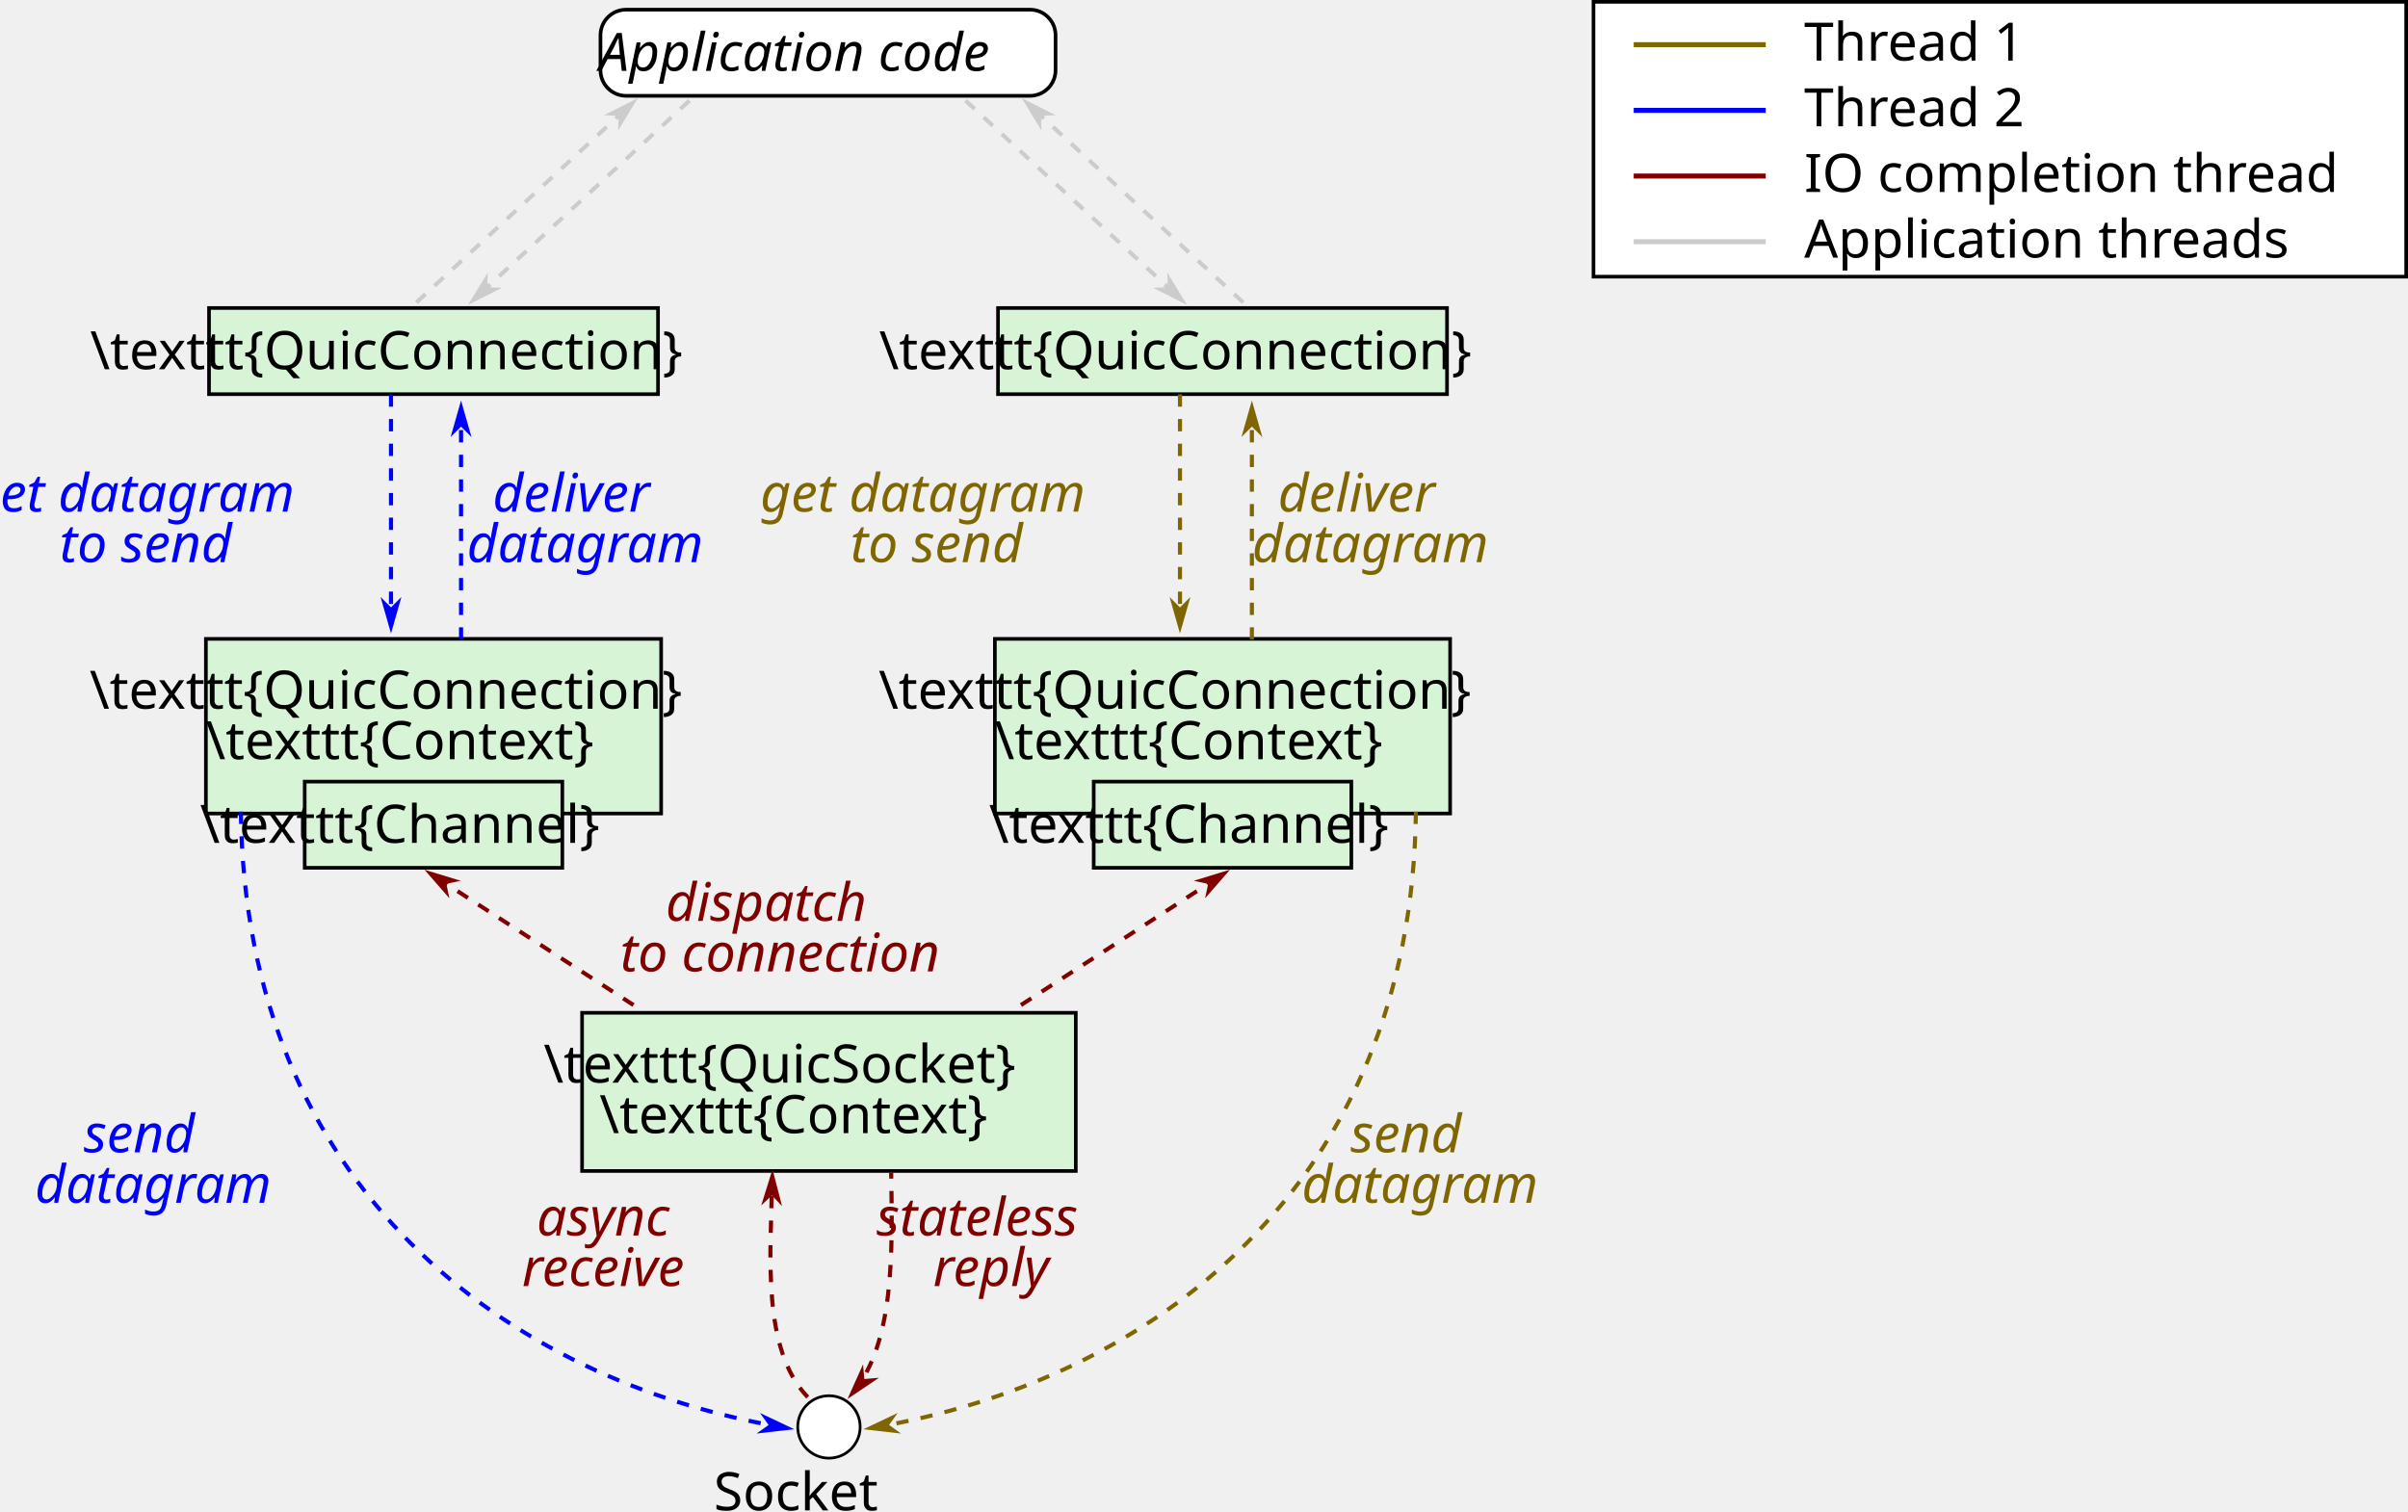
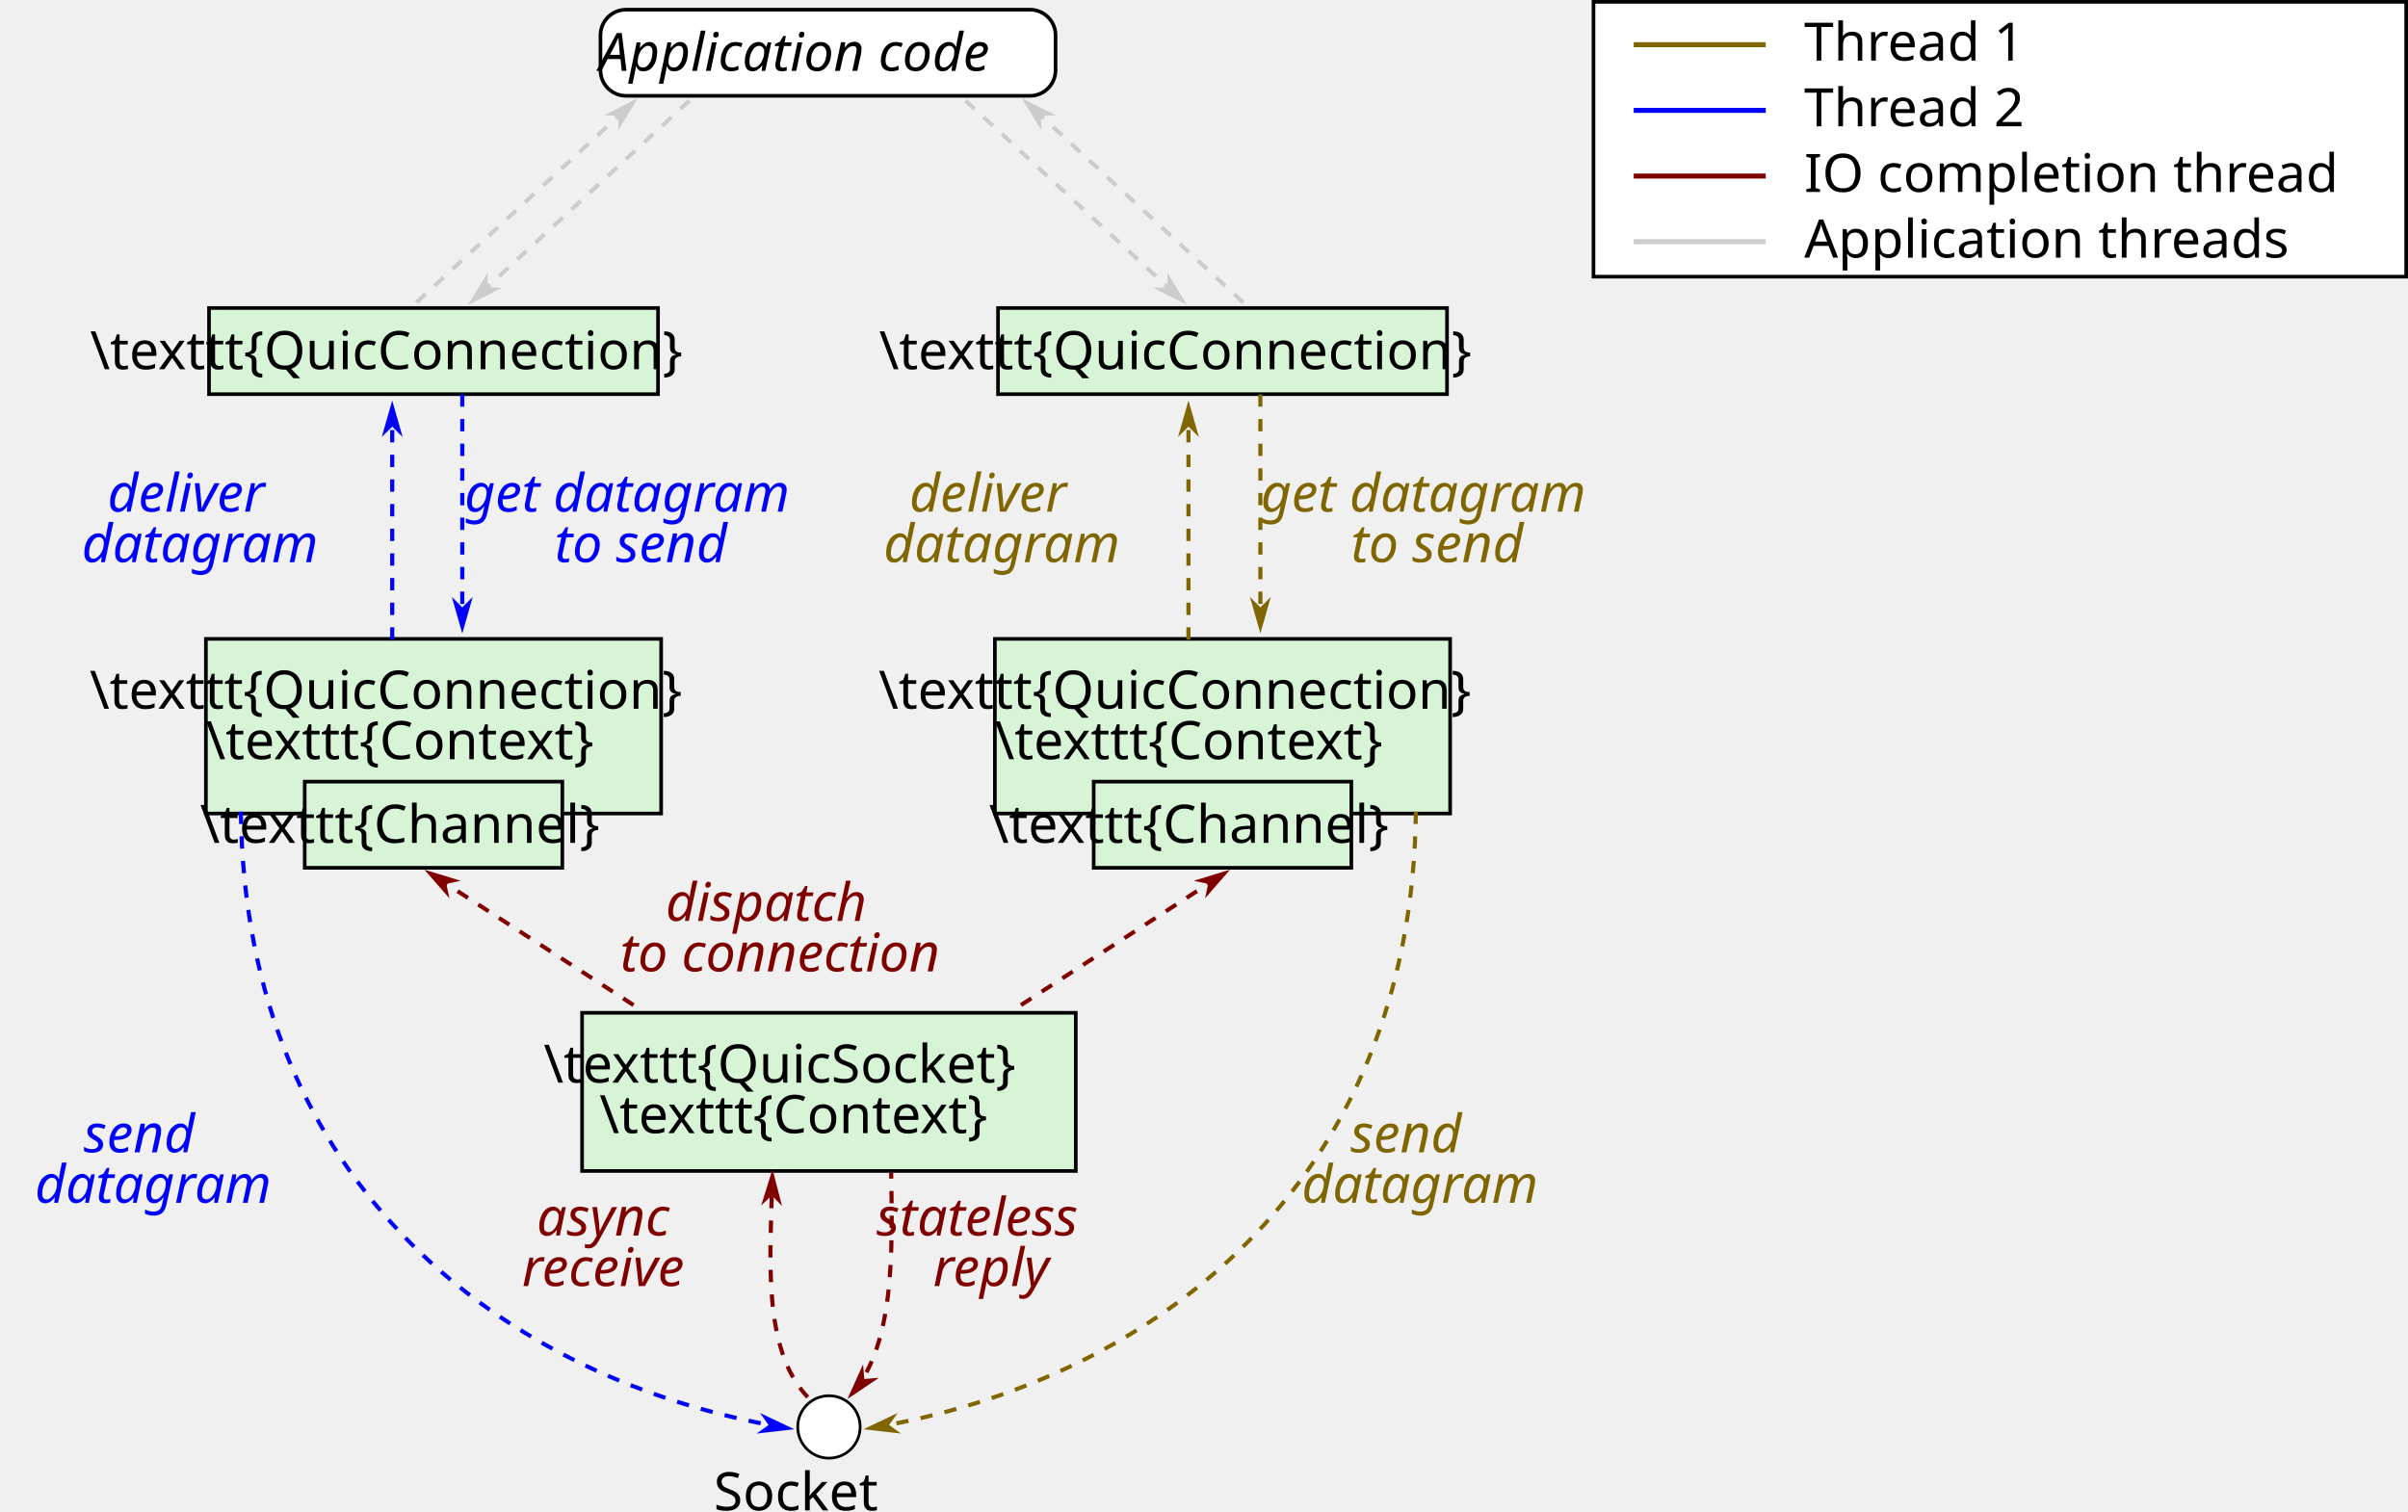
<svg xmlns="http://www.w3.org/2000/svg" width="175.784mm" height="110.336mm" viewBox="0 0 175.784 110.336" version="1.1" id="svg8">
  <defs id="defs2">
    <marker orient="auto" refY="0" refX="0" id="marker5108" style="overflow:visible">
      <path id="path5106" d="M 0,0 5,-5 -12.5,0 5,5 Z" style="fill:#cccccc;fill-opacity:1;fill-rule:evenodd;stroke:#cccccc;stroke-width:1pt;stroke-opacity:1" transform="matrix(-0.4,0,0,-0.4,-4,0)" />
    </marker>
    <marker style="overflow:visible" id="marker4822" refX="0" refY="0" orient="auto">
      <path transform="matrix(-0.4,0,0,-0.4,-4,0)" style="fill:#cccccc;fill-opacity:1;fill-rule:evenodd;stroke:#cccccc;stroke-width:1pt;stroke-opacity:1" d="M 0,0 5,-5 -12.5,0 5,5 Z" id="path4820" />
    </marker>
    <marker style="overflow:visible" id="marker4532" refX="0" refY="0" orient="auto">
      <path transform="matrix(-0.4,0,0,-0.4,-4,0)" style="fill:#cccccc;fill-opacity:1;fill-rule:evenodd;stroke:#cccccc;stroke-width:1pt;stroke-opacity:1" d="M 0,0 5,-5 -12.5,0 5,5 Z" id="path4530" />
    </marker>
    <marker style="overflow:visible" id="marker4256" refX="0" refY="0" orient="auto">
      <path transform="matrix(-0.4,0,0,-0.4,-4,0)" style="fill:#cccccc;fill-opacity:1;fill-rule:evenodd;stroke:#cccccc;stroke-width:1pt;stroke-opacity:1" d="M 0,0 5,-5 -12.5,0 5,5 Z" id="path4254" />
    </marker>
    <marker orient="auto" refY="0" refX="0" id="marker3964" style="overflow:visible">
      <path id="path3962" d="M 0,0 5,-5 -12.5,0 5,5 Z" style="fill:#cccccc;fill-opacity:1;fill-rule:evenodd;stroke:#cccccc;stroke-width:1pt;stroke-opacity:1" transform="matrix(-0.4,0,0,-0.4,-4,0)" />
    </marker>
    <marker orient="auto" refY="0" refX="0" id="marker1555" style="overflow:visible">
      <path id="path1553" d="M 0,0 5,-5 -12.5,0 5,5 Z" style="fill:#800000;fill-opacity:1;fill-rule:evenodd;stroke:#800000;stroke-width:1pt;stroke-opacity:1" transform="matrix(-0.4,0,0,-0.4,-4,0)" />
    </marker>
    <marker style="overflow:visible" id="marker1285" refX="0" refY="0" orient="auto">
      <path transform="matrix(-0.4,0,0,-0.4,-4,0)" style="fill:#800000;fill-opacity:1;fill-rule:evenodd;stroke:#800000;stroke-width:1pt;stroke-opacity:1" d="M 0,0 5,-5 -12.5,0 5,5 Z" id="path1283" />
    </marker>
    <marker orient="auto" refY="0" refX="0" id="marker8442" style="overflow:visible">
      <path id="path8440" d="M 0,0 5,-5 -12.5,0 5,5 Z" style="fill:#806600;fill-opacity:1;fill-rule:evenodd;stroke:#806600;stroke-width:1pt;stroke-opacity:1" transform="matrix(-0.4,0,0,-0.4,-4,0)" />
    </marker>
    <marker orient="auto" refY="0" refX="0" id="marker8144" style="overflow:visible">
      <path id="path8142" d="M 0,0 5,-5 -12.5,0 5,5 Z" style="fill:#008000;fill-opacity:1;fill-rule:evenodd;stroke:#008000;stroke-width:1pt;stroke-opacity:1" transform="matrix(-0.4,0,0,-0.4,-4,0)" />
    </marker>
    <marker orient="auto" refY="0" refX="0" id="marker7964" style="overflow:visible">
      <path id="path7962" d="M 0,0 5,-5 -12.5,0 5,5 Z" style="fill:#ffffff;fill-opacity:1;fill-rule:evenodd;stroke:#008000;stroke-width:1pt;stroke-opacity:1" transform="matrix(-0.4,0,0,-0.4,-4,0)" />
    </marker>
    <marker orient="auto" refY="0" refX="0" id="marker7804" style="overflow:visible">
      <path id="path7802" d="M 0,0 5,-5 -12.5,0 5,5 Z" style="fill:#ffffff;fill-opacity:1;fill-rule:evenodd;stroke:#008000;stroke-width:1pt;stroke-opacity:1" transform="matrix(-0.4,0,0,-0.4,-4,0)" />
    </marker>
    <marker orient="auto" refY="0" refX="0" id="marker6878" style="overflow:visible">
      <path id="path6876" d="M 0,0 5,-5 -12.5,0 5,5 Z" style="fill:#ffffff;fill-opacity:1;fill-rule:evenodd;stroke:#008000;stroke-width:1pt;stroke-opacity:1" transform="matrix(-0.4,0,0,-0.4,-4,0)" />
    </marker>
    <marker style="overflow:visible" id="marker6121" refX="0" refY="0" orient="auto">
      <path transform="matrix(-0.4,0,0,-0.4,-4,0)" style="fill:#0000ff;fill-opacity:1;fill-rule:evenodd;stroke:#0000ff;stroke-width:1pt;stroke-opacity:1" d="M 0,0 5,-5 -12.5,0 5,5 Z" id="path6119" />
    </marker>
    <marker style="overflow:visible" id="marker5641" refX="0" refY="0" orient="auto">
      <path transform="matrix(-0.4,0,0,-0.4,-4,0)" style="fill:#ffffff;fill-opacity:1;fill-rule:evenodd;stroke:#800000;stroke-width:1pt;stroke-opacity:1" d="M 0,0 5,-5 -12.5,0 5,5 Z" id="path5639" />
    </marker>
    <marker style="overflow:visible" id="marker4451" refX="0" refY="0" orient="auto">
      <path transform="matrix(-0.4,0,0,-0.4,-4,0)" style="fill:#0000ff;fill-opacity:1;fill-rule:evenodd;stroke:#0000ff;stroke-width:1pt;stroke-opacity:1" d="M 0,0 5,-5 -12.5,0 5,5 Z" id="path4449" />
    </marker>
    <marker orient="auto" refY="0" refX="0" id="marker4441" style="overflow:visible">
      <path id="path4439" d="M 0,0 5,-5 -12.5,0 5,5 Z" style="fill:#0000ff;fill-opacity:1;fill-rule:evenodd;stroke:#0000ff;stroke-width:1pt;stroke-opacity:1" transform="matrix(-0.4,0,0,-0.4,-4,0)" />
    </marker>
    <marker style="overflow:visible" id="marker4253" refX="0" refY="0" orient="auto">
      <path transform="matrix(-0.4,0,0,-0.4,-4,0)" style="fill:#806600;fill-opacity:1;fill-rule:evenodd;stroke:#806600;stroke-width:1pt;stroke-opacity:1" d="M 0,0 5,-5 -12.5,0 5,5 Z" id="path4251" />
    </marker>
    <marker orient="auto" refY="0" refX="0" id="marker4121" style="overflow:visible">
      <path id="path4119" d="M 0,0 5,-5 -12.5,0 5,5 Z" style="fill:#806600;fill-opacity:1;fill-rule:evenodd;stroke:#806600;stroke-width:1pt;stroke-opacity:1" transform="matrix(-0.4,0,0,-0.4,-4,0)" />
    </marker>
    <marker style="overflow:visible" id="marker3953" refX="0" refY="0" orient="auto">
      <path transform="matrix(-0.4,0,0,-0.4,-4,0)" style="fill:#800000;fill-opacity:1;fill-rule:evenodd;stroke:#800000;stroke-width:1pt;stroke-opacity:1" d="M 0,0 5,-5 -12.5,0 5,5 Z" id="path3951" />
    </marker>
    <marker style="overflow:visible" id="marker6875" refX="0" refY="0" orient="auto">
      <path transform="matrix(-0.4,0,0,-0.4,-4,0)" style="fill:#000000;fill-opacity:1;fill-rule:evenodd;stroke:#000000;stroke-width:1pt;stroke-opacity:1" d="M 0,0 5,-5 -12.5,0 5,5 Z" id="path6873" />
    </marker>
    <marker orient="auto" refY="0" refX="0" id="marker6586" style="overflow:visible">
      <path id="path6584" d="M 0,0 5,-5 -12.5,0 5,5 Z" style="fill:#800000;fill-opacity:1;fill-rule:evenodd;stroke:#800000;stroke-width:1pt;stroke-opacity:1" transform="matrix(-0.4,0,0,-0.4,-4,0)" />
    </marker>
    <marker style="overflow:visible" id="marker2429" refX="0" refY="0" orient="auto">
      <path transform="matrix(-0.4,0,0,-0.4,-4,0)" style="fill:#000000;fill-opacity:1;fill-rule:evenodd;stroke:#000000;stroke-width:1pt;stroke-opacity:1" d="M 0,0 5,-5 -12.5,0 5,5 Z" id="path2427" />
    </marker>
    <marker style="overflow:visible" id="marker2347" refX="0" refY="0" orient="auto">
      <path transform="matrix(0.4,0,0,0.4,4,0)" style="fill:#800000;fill-opacity:1;fill-rule:evenodd;stroke:#800000;stroke-width:1pt;stroke-opacity:1" d="M 0,0 5,-5 -12.5,0 5,5 Z" id="path2345" />
    </marker>
    <marker style="overflow:visible" id="marker2067" refX="0" refY="0" orient="auto">
      <path transform="matrix(-0.4,0,0,-0.4,-4,0)" style="fill:#000000;fill-opacity:1;fill-rule:evenodd;stroke:#000000;stroke-width:1pt;stroke-opacity:1" d="M 0,0 5,-5 -12.5,0 5,5 Z" id="path2065" />
    </marker>
    <marker style="overflow:visible" id="marker1451" refX="0" refY="0" orient="auto">
      <path transform="matrix(-0.4,0,0,-0.4,-4,0)" style="fill:#000000;fill-opacity:1;fill-rule:evenodd;stroke:#000000;stroke-width:1pt;stroke-opacity:1" d="M 0,0 5,-5 -12.5,0 5,5 Z" id="path1449" />
    </marker>
    <marker style="overflow:visible" id="marker1441" refX="0" refY="0" orient="auto">
      <path transform="matrix(0.4,0,0,0.4,4,0)" style="fill:#000000;fill-opacity:1;fill-rule:evenodd;stroke:#000000;stroke-width:1pt;stroke-opacity:1" d="M 0,0 5,-5 -12.5,0 5,5 Z" id="path1439" />
    </marker>
    <marker style="overflow:visible" id="marker2627" refX="0" refY="0" orient="auto">
      <path transform="matrix(0.4,0,0,0.4,4,0)" style="fill:#000000;fill-opacity:1;fill-rule:evenodd;stroke:#000000;stroke-width:1pt;stroke-opacity:1" d="M 0,0 5,-5 -12.5,0 5,5 Z" id="path2625" />
    </marker>
    <marker style="overflow:visible" id="marker2637" refX="0" refY="0" orient="auto">
      <path transform="matrix(-0.4,0,0,-0.4,-4,0)" style="fill:#000000;fill-opacity:1;fill-rule:evenodd;stroke:#000000;stroke-width:1pt;stroke-opacity:1" d="M 0,0 5,-5 -12.5,0 5,5 Z" id="path2635" />
    </marker>
    <marker style="overflow:visible" id="marker2627-6" refX="0" refY="0" orient="auto">
      <path transform="matrix(0.4,0,0,0.4,4,0)" style="fill:#000000;fill-opacity:1;fill-rule:evenodd;stroke:#000000;stroke-width:1pt;stroke-opacity:1" d="M 0,0 5,-5 -12.5,0 5,5 Z" id="path2625-7" />
    </marker>
    <marker style="overflow:visible" id="marker2637-7" refX="0" refY="0" orient="auto">
      <path transform="matrix(-0.4,0,0,-0.4,-4,0)" style="fill:#000000;fill-opacity:1;fill-rule:evenodd;stroke:#000000;stroke-width:1pt;stroke-opacity:1" d="M 0,0 5,-5 -12.5,0 5,5 Z" id="path2635-6" />
    </marker>
    <marker style="overflow:visible" id="marker2347-8" refX="0" refY="0" orient="auto">
      <path transform="matrix(0.4,0,0,0.4,4,0)" style="fill:#000000;fill-opacity:1;fill-rule:evenodd;stroke:#000000;stroke-width:1pt;stroke-opacity:1" d="M 0,0 5,-5 -12.5,0 5,5 Z" id="path2345-5" />
    </marker>
    <marker style="overflow:visible" id="marker2429-53" refX="0" refY="0" orient="auto">
      <path transform="matrix(-0.4,0,0,-0.4,-4,0)" style="fill:#000000;fill-opacity:1;fill-rule:evenodd;stroke:#000000;stroke-width:1pt;stroke-opacity:1" d="M 0,0 5,-5 -12.5,0 5,5 Z" id="path2427-8" />
    </marker>
    <marker style="overflow:visible" id="marker2067-3" refX="0" refY="0" orient="auto">
      <path transform="matrix(-0.4,0,0,-0.4,-4,0)" style="fill:#000000;fill-opacity:1;fill-rule:evenodd;stroke:#000000;stroke-width:1pt;stroke-opacity:1" d="M 0,0 5,-5 -12.5,0 5,5 Z" id="path2065-8" />
    </marker>
  </defs>
  <g id="layer1" transform="translate(-5.068386,-2.631026)">
    <text xml:space="preserve" style="font-size:3.528px;line-height:1.25;font-family:sans-serif;-inkscape-font-specification:sans-serif;letter-spacing:0px;stroke-width:0.265" x="66.793" y="40.753" id="text835">
      <tspan id="tspan833" x="66.793" y="40.753" style="stroke-width:0.265" />
    </text>
    <rect style="fill:#d7f4d7;stroke:#000000;stroke-width:0.265;stroke-miterlimit:4;stroke-dasharray:none;stroke-dashoffset:0" id="rect979" width="36.04" height="11.548" x="47.561" y="76.576" />
    <text xml:space="preserve" style="font-style:normal;font-variant:normal;font-weight:normal;font-stretch:normal;font-size:3.881px;line-height:0.95;font-family:sans-serif;-inkscape-font-specification:sans-serif;text-align:center;letter-spacing:0px;text-anchor:middle;stroke-width:0.265" x="65.523" y="81.676" id="text983">
      <tspan id="tspan981" x="65.523" y="81.676" style="font-style:normal;font-variant:normal;font-weight:normal;font-stretch:normal;font-family:sans-serif;-inkscape-font-specification:sans-serif;stroke-width:0.265">\texttt{QuicSocket}</tspan>
      <tspan x="65.523" y="85.362" style="font-style:normal;font-variant:normal;font-weight:normal;font-stretch:normal;font-family:sans-serif;-inkscape-font-specification:sans-serif;stroke-width:0.265" id="tspan7133">\texttt{Context}</tspan>
    </text>
    <circle style="fill:#ffffff;stroke:#000000;stroke-width:0.2" id="path887" cx="65.581" cy="106.813" r="2.278" />
    <text xml:space="preserve" style="font-style:normal;font-variant:normal;font-weight:normal;font-stretch:normal;font-size:3.881px;line-height:1.25;font-family:sans-serif;-inkscape-font-specification:sans-serif;text-align:center;letter-spacing:0px;text-anchor:middle;stroke-width:0.265" x="65.691" y="112.908" id="text989">
      <tspan id="tspan987" x="65.691" y="112.908" style="font-style:normal;font-variant:normal;font-weight:normal;font-stretch:normal;font-family:sans-serif;-inkscape-font-specification:sans-serif;stroke-width:0.265">Socket</tspan>
    </text>
    <path id="path3779" d="M 51.314,76.011 36.547,66.449" style="fill:#800000;stroke:#800000;stroke-width:0.3;stroke-linecap:butt;stroke-linejoin:miter;stroke-miterlimit:4;stroke-dasharray:0.9, 0.9;stroke-dashoffset:0;stroke-opacity:1;marker-end:url(#marker6586)" />
    <path style="fill:#800000;stroke:#800000;stroke-width:0.3;stroke-linecap:butt;stroke-linejoin:miter;stroke-miterlimit:4;stroke-dasharray:0.9, 0.9;stroke-dashoffset:0;stroke-opacity:1;marker-end:url(#marker3953)" d="m 79.6,76.011 14.767,-9.563" id="path3949" />
    <g id="g5094" transform="translate(-35.86248,7.206306)">
      <rect style="fill:#d7f4d7;stroke:#000000;stroke-width:0.265;stroke-miterlimit:4;stroke-dasharray:none;stroke-dashoffset:0" id="rect924" width="32.777" height="6.291" x="113.786" y="17.912" />
      <text xml:space="preserve" style="font-style:normal;font-variant:normal;font-weight:normal;font-stretch:normal;font-size:3.881px;line-height:1.25;font-family:sans-serif;-inkscape-font-specification:sans-serif;text-align:center;letter-spacing:0px;text-anchor:middle;stroke-width:0.265" x="130.272" y="22.381" id="text928">
        <tspan id="tspan926" x="130.272" y="22.381" style="font-style:normal;font-variant:normal;font-weight:normal;font-stretch:normal;font-family:sans-serif;-inkscape-font-specification:sans-serif;stroke-width:0.265">\texttt{QuicConnection}</tspan>
      </text>
    </g>
    <g id="g7117" transform="translate(-93.45906,7.206306)">
      <rect style="fill:#d7f4d7;stroke:#000000;stroke-width:0.265;stroke-miterlimit:4;stroke-dasharray:none;stroke-dashoffset:0" id="rect7111" width="32.777" height="6.291" x="113.786" y="17.912" />
      <text xml:space="preserve" style="font-style:normal;font-variant:normal;font-weight:normal;font-stretch:normal;font-size:3.881px;line-height:1.25;font-family:sans-serif;-inkscape-font-specification:sans-serif;text-align:center;letter-spacing:0px;text-anchor:middle;stroke-width:0.265" x="130.272" y="22.381" id="text7115">
        <tspan id="tspan7113" x="130.272" y="22.381" style="font-style:normal;font-variant:normal;font-weight:normal;font-stretch:normal;font-family:sans-serif;-inkscape-font-specification:sans-serif;stroke-width:0.265">\texttt{QuicConnection}</tspan>
      </text>
    </g>
    <rect style="fill:#d7f4d7;stroke:#000000;stroke-width:0.265;stroke-miterlimit:4;stroke-dasharray:none;stroke-dashoffset:0" id="rect3575" width="33.233" height="12.751" x="20.099" y="49.276" />
    <rect y="59.698" x="27.312" height="6.291" width="18.807" id="rect3526" style="fill:#d7f4d7;stroke:#000000;stroke-width:0.265;stroke-miterlimit:4;stroke-dasharray:none;stroke-dashoffset:0" />
    <text id="text3530" y="64.167" x="36.786" style="font-style:normal;font-variant:normal;font-weight:normal;font-stretch:normal;font-size:3.881px;line-height:1.25;font-family:sans-serif;-inkscape-font-specification:sans-serif;text-align:center;letter-spacing:0px;text-anchor:middle;stroke-width:0.265" xml:space="preserve">
      <tspan style="font-style:normal;font-variant:normal;font-weight:normal;font-stretch:normal;font-family:sans-serif;-inkscape-font-specification:sans-serif;stroke-width:0.265" y="64.167" x="36.786" id="tspan3528">\texttt{Channel}</tspan>
    </text>
    <text xml:space="preserve" style="font-style:normal;font-variant:normal;font-weight:normal;font-stretch:normal;font-size:3.881px;line-height:0.95;font-family:sans-serif;-inkscape-font-specification:sans-serif;text-align:center;letter-spacing:0px;text-anchor:middle;stroke-width:0.265" x="36.774" y="54.376" id="text3579">
      <tspan id="tspan3577" x="36.774" y="54.376" style="font-style:normal;font-variant:normal;font-weight:normal;font-stretch:normal;font-family:sans-serif;-inkscape-font-specification:sans-serif;stroke-width:0.265">\texttt{QuicConnection}</tspan>
      <tspan x="36.774" y="58.063" style="font-style:normal;font-variant:normal;font-weight:normal;font-stretch:normal;font-family:sans-serif;-inkscape-font-specification:sans-serif;stroke-width:0.265" id="tspan3586">\texttt{Context}</tspan>
    </text>
    <rect y="49.276" x="77.695" height="12.751" width="33.233" id="rect3598" style="fill:#d7f4d7;stroke:#000000;stroke-width:0.265;stroke-miterlimit:4;stroke-dasharray:none;stroke-dashoffset:0" />
    <rect style="fill:#d7f4d7;stroke:#000000;stroke-width:0.265;stroke-miterlimit:4;stroke-dasharray:none;stroke-dashoffset:0" id="rect3600" width="18.807" height="6.291" x="84.909" y="59.698" />
    <text xml:space="preserve" style="font-style:normal;font-variant:normal;font-weight:normal;font-stretch:normal;font-size:3.881px;line-height:1.25;font-family:sans-serif;-inkscape-font-specification:sans-serif;text-align:center;letter-spacing:0px;text-anchor:middle;stroke-width:0.265" x="94.382" y="64.167" id="text3604">
      <tspan id="tspan3602" x="94.382" y="64.167" style="font-style:normal;font-variant:normal;font-weight:normal;font-stretch:normal;font-family:sans-serif;-inkscape-font-specification:sans-serif;stroke-width:0.265">\texttt{Channel}</tspan>
    </text>
    <text id="text3612" y="54.376" x="94.371" style="font-style:normal;font-variant:normal;font-weight:normal;font-stretch:normal;font-size:3.881px;line-height:0.95;font-family:sans-serif;-inkscape-font-specification:sans-serif;text-align:center;letter-spacing:0px;text-anchor:middle;stroke-width:0.265" xml:space="preserve">
      <tspan style="font-style:normal;font-variant:normal;font-weight:normal;font-stretch:normal;font-family:sans-serif;-inkscape-font-specification:sans-serif;stroke-width:0.265" y="54.376" x="94.371" id="tspan3608">\texttt{QuicConnection}</tspan>
      <tspan id="tspan3610" style="font-style:normal;font-variant:normal;font-weight:normal;font-stretch:normal;font-family:sans-serif;-inkscape-font-specification:sans-serif;stroke-width:0.265" y="58.063" x="94.371">\texttt{Context}</tspan>
    </text>
-     <path id="path4117" d="M 96.456,49.331 V 32.464" style="fill:#806600;stroke:#806600;stroke-width:0.3;stroke-linecap:butt;stroke-linejoin:miter;stroke-miterlimit:4;stroke-dasharray:0.9, 0.9;stroke-dashoffset:0;stroke-opacity:1;marker-end:url(#marker4121)" />
-     <path style="fill:#806600;stroke:#806600;stroke-width:0.3;stroke-linecap:butt;stroke-linejoin:miter;stroke-miterlimit:4;stroke-dasharray:0.9, 0.9;stroke-dashoffset:0;stroke-opacity:1;marker-end:url(#marker4253)" d="M 91.207,31.423 V 48.29" id="path4249" />
-     <path style="fill:none;stroke:#0000ff;stroke-width:0.3;stroke-linecap:butt;stroke-linejoin:miter;stroke-miterlimit:4;stroke-dasharray:0.9, 0.9;stroke-dashoffset:0;stroke-opacity:1;marker-end:url(#marker4451)" d="M 38.725,49.331 V 32.464" id="path4435" />
-     <path id="path4437" d="M 33.611,31.423 V 48.29" style="fill:none;stroke:#0000ff;stroke-width:0.3;stroke-linecap:butt;stroke-linejoin:miter;stroke-miterlimit:4;stroke-dasharray:0.9, 0.9;stroke-dashoffset:0;stroke-opacity:1;marker-end:url(#marker4441)" />
-     <text id="text5407" y="39.989" x="107.629" style="font-style:italic;font-variant:normal;font-weight:normal;font-stretch:normal;font-size:3.881px;line-height:0.95;font-family:sans-serif;-inkscape-font-specification:'sans-serif Italic';text-align:center;letter-spacing:0px;word-spacing:0px;text-anchor:middle;fill:#806600;stroke-width:0.265;" xml:space="preserve">
-       <tspan style="font-style:italic;font-variant:normal;font-weight:normal;font-stretch:normal;font-family:sans-serif;-inkscape-font-specification:'sans-serif Italic';text-align:center;text-anchor:middle;fill:#806600;stroke-width:0.265;" y="39.989" x="107.629" id="tspan5405">deliver</tspan>
-       <tspan id="tspan5409" style="font-style:italic;font-variant:normal;font-weight:normal;font-stretch:normal;font-family:sans-serif;-inkscape-font-specification:'sans-serif Italic';text-align:center;text-anchor:middle;fill:#806600;stroke-width:0.265;" y="43.675" x="107.629">datagram</tspan>
-     </text>
-     <text xml:space="preserve" style="font-style:italic;font-variant:normal;font-weight:normal;font-stretch:normal;font-size:3.881px;line-height:0.95;font-family:sans-serif;-inkscape-font-specification:'sans-serif Italic';text-align:center;letter-spacing:0px;word-spacing:0px;text-anchor:middle;fill:#806600;stroke-width:0.265;" x="75.966" y="39.989" id="text5415">
-       <tspan x="75.966" y="39.989" style="font-style:italic;font-variant:normal;font-weight:normal;font-stretch:normal;font-family:sans-serif;-inkscape-font-specification:'sans-serif Italic';text-align:center;text-anchor:middle;fill:#806600;stroke-width:0.265;" id="tspan5413">get datagram</tspan>
-       <tspan id="tspan5419" x="75.966" y="43.675" style="font-style:italic;font-variant:normal;font-weight:normal;font-stretch:normal;font-family:sans-serif;-inkscape-font-specification:'sans-serif Italic';text-align:center;text-anchor:middle;fill:#806600;stroke-width:0.265;">to send</tspan>
-     </text>
-     <text xml:space="preserve" style="font-style:italic;font-variant:normal;font-weight:normal;font-stretch:normal;font-size:3.881px;line-height:0.95;font-family:sans-serif;-inkscape-font-specification:'sans-serif Italic';text-align:center;letter-spacing:0px;word-spacing:0px;text-anchor:middle;fill:#0000ff;stroke-width:0.265" x="50.304" y="39.989" id="text5449">
-       <tspan id="tspan5445" x="50.304" y="39.989" style="font-style:italic;font-variant:normal;font-weight:normal;font-stretch:normal;font-family:sans-serif;-inkscape-font-specification:'sans-serif Italic';text-align:center;text-anchor:middle;fill:#0000ff;stroke-width:0.265">deliver</tspan>
-       <tspan x="50.304" y="43.675" style="font-style:italic;font-variant:normal;font-weight:normal;font-stretch:normal;font-family:sans-serif;-inkscape-font-specification:'sans-serif Italic';text-align:center;text-anchor:middle;fill:#0000ff;stroke-width:0.265" id="tspan5447">datagram</tspan>
-     </text>
-     <text id="text5455" y="39.989" x="18.235" style="font-style:italic;font-variant:normal;font-weight:normal;font-stretch:normal;font-size:3.881px;line-height:0.95;font-family:sans-serif;-inkscape-font-specification:'sans-serif Italic';text-align:center;letter-spacing:0px;word-spacing:0px;text-anchor:middle;fill:#0000ff;stroke-width:0.265" xml:space="preserve">
-       <tspan id="tspan5451" style="font-style:italic;font-variant:normal;font-weight:normal;font-stretch:normal;font-family:sans-serif;-inkscape-font-specification:'sans-serif Italic';text-align:center;text-anchor:middle;fill:#0000ff;stroke-width:0.265" y="39.989" x="18.235">get datagram</tspan>
-       <tspan style="font-style:italic;font-variant:normal;font-weight:normal;font-stretch:normal;font-family:sans-serif;-inkscape-font-specification:'sans-serif Italic';text-align:center;text-anchor:middle;fill:#0000ff;stroke-width:0.265" y="43.675" x="18.235" id="tspan5453">to send</tspan>
+     <path id="path4117" d="M 91.827,49.331 V 32.464" style="fill:#806600;stroke:#806600;stroke-width:0.3;stroke-linecap:butt;stroke-linejoin:miter;stroke-miterlimit:4;stroke-dasharray:0.9, 0.9;stroke-dashoffset:0;stroke-opacity:1;marker-end:url(#marker4121)" />
+     <path style="fill:#806600;stroke:#806600;stroke-width:0.3;stroke-linecap:butt;stroke-linejoin:miter;stroke-miterlimit:4;stroke-dasharray:0.9, 0.9;stroke-dashoffset:0;stroke-opacity:1;marker-end:url(#marker4253)" d="M 97.076,31.423 V 48.29" id="path4249" />
+     <path style="fill:none;stroke:#0000ff;stroke-width:0.3;stroke-linecap:butt;stroke-linejoin:miter;stroke-miterlimit:4;stroke-dasharray:0.9, 0.9;stroke-dashoffset:0;stroke-opacity:1;marker-end:url(#marker4451)" d="M 33.7,49.331 V 32.464" id="path4435" />
+     <path id="path4437" d="M 38.815,31.423 V 48.29" style="fill:none;stroke:#0000ff;stroke-width:0.3;stroke-linecap:butt;stroke-linejoin:miter;stroke-miterlimit:4;stroke-dasharray:0.9, 0.9;stroke-dashoffset:0;stroke-opacity:1;marker-end:url(#marker4441)" />
+     <text id="text5407" y="39.989" x="80.722" style="font-style:italic;font-variant:normal;font-weight:normal;font-stretch:normal;font-size:3.881px;line-height:0.95;font-family:sans-serif;-inkscape-font-specification:'sans-serif Italic';text-align:center;letter-spacing:0px;word-spacing:0px;text-anchor:middle;fill:#806600;stroke-width:0.265" xml:space="preserve">
+       <tspan style="font-style:italic;font-variant:normal;font-weight:normal;font-stretch:normal;font-family:sans-serif;-inkscape-font-specification:'sans-serif Italic';text-align:center;text-anchor:middle;fill:#806600;stroke-width:0.265" y="39.989" x="80.722" id="tspan5405">deliver</tspan>
+       <tspan id="tspan5409" style="font-style:italic;font-variant:normal;font-weight:normal;font-stretch:normal;font-family:sans-serif;-inkscape-font-specification:'sans-serif Italic';text-align:center;text-anchor:middle;fill:#806600;stroke-width:0.265" y="43.675" x="80.722">datagram</tspan>
+     </text>
+     <text xml:space="preserve" style="font-style:italic;font-variant:normal;font-weight:normal;font-stretch:normal;font-size:3.881px;line-height:0.95;font-family:sans-serif;-inkscape-font-specification:'sans-serif Italic';text-align:center;letter-spacing:0px;word-spacing:0px;text-anchor:middle;fill:#806600;stroke-width:0.265" x="112.507" y="39.989" id="text5415">
+       <tspan x="112.507" y="39.989" style="font-style:italic;font-variant:normal;font-weight:normal;font-stretch:normal;font-family:sans-serif;-inkscape-font-specification:'sans-serif Italic';text-align:center;text-anchor:middle;fill:#806600;stroke-width:0.265" id="tspan5413">get datagram</tspan>
+       <tspan id="tspan5419" x="112.507" y="43.675" style="font-style:italic;font-variant:normal;font-weight:normal;font-stretch:normal;font-family:sans-serif;-inkscape-font-specification:'sans-serif Italic';text-align:center;text-anchor:middle;fill:#806600;stroke-width:0.265">to send</tspan>
+     </text>
+     <text xml:space="preserve" style="font-style:italic;font-variant:normal;font-weight:normal;font-stretch:normal;font-size:3.881px;line-height:0.95;font-family:sans-serif;-inkscape-font-specification:'sans-serif Italic';text-align:center;letter-spacing:0px;word-spacing:0px;text-anchor:middle;fill:#0000ff;stroke-width:0.265" x="22.19" y="39.989" id="text5449">
+       <tspan id="tspan5445" x="22.19" y="39.989" style="font-style:italic;font-variant:normal;font-weight:normal;font-stretch:normal;font-family:sans-serif;-inkscape-font-specification:'sans-serif Italic';text-align:center;text-anchor:middle;fill:#0000ff;stroke-width:0.265">deliver</tspan>
+       <tspan x="22.19" y="43.675" style="font-style:italic;font-variant:normal;font-weight:normal;font-stretch:normal;font-family:sans-serif;-inkscape-font-specification:'sans-serif Italic';text-align:center;text-anchor:middle;fill:#0000ff;stroke-width:0.265" id="tspan5447">datagram</tspan>
+     </text>
+     <text id="text5455" y="39.989" x="54.38" style="font-style:italic;font-variant:normal;font-weight:normal;font-stretch:normal;font-size:3.881px;line-height:0.95;font-family:sans-serif;-inkscape-font-specification:'sans-serif Italic';text-align:center;letter-spacing:0px;word-spacing:0px;text-anchor:middle;fill:#0000ff;stroke-width:0.265" xml:space="preserve">
+       <tspan id="tspan5451" style="font-style:italic;font-variant:normal;font-weight:normal;font-stretch:normal;font-family:sans-serif;-inkscape-font-specification:'sans-serif Italic';text-align:center;text-anchor:middle;fill:#0000ff;stroke-width:0.265" y="39.989" x="54.38">get datagram</tspan>
+       <tspan style="font-style:italic;font-variant:normal;font-weight:normal;font-stretch:normal;font-family:sans-serif;-inkscape-font-specification:'sans-serif Italic';text-align:center;text-anchor:middle;fill:#0000ff;stroke-width:0.265" y="43.675" x="54.38" id="tspan5453">to send</tspan>
    </text>
    <text xml:space="preserve" style="font-style:italic;font-variant:normal;font-weight:normal;font-stretch:normal;font-size:3.881px;line-height:0.95;font-family:sans-serif;-inkscape-font-specification:'sans-serif Italic';text-align:center;letter-spacing:0px;word-spacing:0px;text-anchor:middle;fill:#800000;stroke-width:0.265" x="52.625" y="92.841" id="text5839">
      <tspan id="tspan5843" x="52.625" y="92.841" style="font-style:italic;font-variant:normal;font-weight:normal;font-stretch:normal;font-family:sans-serif;-inkscape-font-specification:'sans-serif Italic';text-align:center;text-anchor:middle;fill:#800000;stroke-width:0.265">async</tspan>
      <tspan id="tspan10553" x="52.625" y="96.527" style="font-style:italic;font-variant:normal;font-weight:normal;font-stretch:normal;font-family:sans-serif;-inkscape-font-specification:'sans-serif Italic';text-align:center;text-anchor:middle;fill:#800000;stroke-width:0.265">receive</tspan>
      <tspan id="tspan6865" x="52.625" y="100.214" style="font-style:italic;font-variant:normal;font-weight:normal;font-stretch:normal;font-family:sans-serif;-inkscape-font-specification:'sans-serif Italic';text-align:center;text-anchor:middle;fill:#800000;stroke-width:0.265" />
    </text>
    <text id="text5855" y="69.868" x="64.532" style="font-style:italic;font-variant:normal;font-weight:normal;font-stretch:normal;font-size:3.881px;line-height:0.95;font-family:sans-serif;-inkscape-font-specification:'sans-serif Italic';text-align:center;letter-spacing:0px;word-spacing:0px;text-anchor:middle;fill:#800000;stroke-width:0.265" xml:space="preserve">
      <tspan style="font-style:italic;font-variant:normal;font-weight:normal;font-stretch:normal;font-family:sans-serif;-inkscape-font-specification:'sans-serif Italic';text-align:center;text-anchor:middle;fill:#800000;stroke-width:0.265" y="69.868" x="64.532" id="tspan5853">dispatch</tspan>
      <tspan id="tspan5859" style="font-style:italic;font-variant:normal;font-weight:normal;font-stretch:normal;font-family:sans-serif;-inkscape-font-specification:'sans-serif Italic';text-align:center;text-anchor:middle;fill:#800000;stroke-width:0.265" y="73.554" x="64.532">to connection</tspan>
    </text>
    <text xml:space="preserve" style="font-style:italic;font-variant:normal;font-weight:normal;font-stretch:normal;font-size:3.881px;line-height:0.95;font-family:sans-serif;-inkscape-font-specification:'sans-serif Italic';text-align:center;letter-spacing:0px;word-spacing:0px;text-anchor:middle;fill:#806600;stroke-width:0.265;" x="111.248" y="86.765" id="text6101">
      <tspan id="tspan6105" x="111.248" y="86.765" style="font-style:italic;font-variant:normal;font-weight:normal;font-stretch:normal;font-family:sans-serif;-inkscape-font-specification:'sans-serif Italic';text-align:center;text-anchor:middle;fill:#806600;stroke-width:0.265;">send</tspan>
      <tspan id="tspan6109" x="111.248" y="90.451" style="font-style:italic;font-variant:normal;font-weight:normal;font-stretch:normal;font-family:sans-serif;-inkscape-font-specification:'sans-serif Italic';text-align:center;text-anchor:middle;fill:#806600;stroke-width:0.265;">datagram</tspan>
    </text>
    <path style="fill:none;stroke:#0000ff;stroke-width:0.3;stroke-linecap:butt;stroke-linejoin:miter;stroke-miterlimit:4;stroke-dasharray:0.9, 0.9;stroke-dashoffset:0;stroke-opacity:1;marker-end:url(#marker6121)" d="m 22.652,61.891 c 0.306,27.338 19.396,41.608 39.819,44.993" id="path6117" />
    <text id="text7092" y="86.765" x="18.773" style="font-style:italic;font-variant:normal;font-weight:normal;font-stretch:normal;font-size:3.881px;line-height:0.95;font-family:sans-serif;-inkscape-font-specification:'sans-serif Italic';text-align:center;letter-spacing:0px;word-spacing:0px;text-anchor:middle;fill:#0000ff;stroke-width:0.265" xml:space="preserve">
      <tspan style="font-style:italic;font-variant:normal;font-weight:normal;font-stretch:normal;font-family:sans-serif;-inkscape-font-specification:'sans-serif Italic';text-align:center;text-anchor:middle;fill:#0000ff;stroke-width:0.265" y="86.765" x="18.773" id="tspan7088">send</tspan>
      <tspan style="font-style:italic;font-variant:normal;font-weight:normal;font-stretch:normal;font-family:sans-serif;-inkscape-font-specification:'sans-serif Italic';text-align:center;text-anchor:middle;fill:#0000ff;stroke-width:0.265" y="90.451" x="18.773" id="tspan7090">datagram</tspan>
    </text>
    <path id="path8438" d="M 108.429,61.891 C 108.123,89.229 89.1,103.5 68.677,106.884" style="fill:none;stroke:#806600;stroke-width:0.3;stroke-linecap:butt;stroke-linejoin:miter;stroke-miterlimit:4;stroke-dasharray:0.9, 0.9;stroke-dashoffset:0;stroke-opacity:1;marker-end:url(#marker8442)" />
    <rect y="2.764" x="121.393" height="20.066" width="59.327" id="rect9718" style="fill:#ffffff;stroke:#000000;stroke-width:0.265;stroke-miterlimit:4;stroke-dasharray:none;stroke-dashoffset:0" />
    <path id="path9793" d="m 124.329,5.894 c 3.213,0 6.426,0 9.638,0" style="fill:#008000;stroke:#806600;stroke-width:0.365;stroke-linecap:butt;stroke-linejoin:miter;stroke-miterlimit:4;stroke-dasharray:none;stroke-opacity:1" />
    <text id="text9797" y="7.055" x="136.779" style="font-size:3.881px;line-height:1.25;font-family:sans-serif;letter-spacing:0px;word-spacing:0px;stroke-width:0.265" xml:space="preserve">
      <tspan style="stroke-width:0.265" y="7.055" x="136.779" id="tspan9795">Thread 1</tspan>
    </text>
    <path style="fill:#008000;stroke:#0000ff;stroke-width:0.365;stroke-linecap:butt;stroke-linejoin:miter;stroke-miterlimit:4;stroke-dasharray:none;stroke-opacity:1" d="m 124.329,10.689 c 3.213,0 6.426,0 9.638,0" id="path9973" />
    <text xml:space="preserve" style="font-size:3.881px;line-height:1.25;font-family:sans-serif;letter-spacing:0px;word-spacing:0px;stroke-width:0.265" x="136.779" y="11.851" id="text9977">
      <tspan id="tspan9975" x="136.779" y="11.851" style="stroke-width:0.265">Thread 2</tspan>
    </text>
    <path id="path9979" d="m 124.329,15.485 c 3.213,0 6.426,0 9.638,0" style="fill:#008000;stroke:#800000;stroke-width:0.365;stroke-linecap:butt;stroke-linejoin:miter;stroke-miterlimit:4;stroke-dasharray:none;stroke-opacity:1" />
    <text id="text9983" y="16.646" x="136.779" style="font-size:3.881px;line-height:1.25;font-family:sans-serif;letter-spacing:0px;word-spacing:0px;stroke-width:0.265" xml:space="preserve">
      <tspan style="stroke-width:0.265" y="16.646" x="136.779" id="tspan9981">IO completion thread</tspan>
    </text>
    <path style="fill:#cccccc;stroke:#cccccc;stroke-width:0.365;stroke-linecap:butt;stroke-linejoin:miter;stroke-miterlimit:4;stroke-dasharray:none;stroke-opacity:1" d="m 124.329,20.281 c 3.213,0 6.426,0 9.638,0" id="path3773" />
    <text xml:space="preserve" style="font-size:3.881px;line-height:1.25;font-family:sans-serif;letter-spacing:0px;word-spacing:0px;stroke-width:0.265" x="136.779" y="21.442" id="text3777">
      <tspan id="tspan3775" x="136.779" y="21.442" style="stroke-width:0.265">Application threads</tspan>
    </text>
    <path style="fill:none;stroke:#800000;stroke-width:0.3;stroke-linecap:butt;stroke-linejoin:miter;stroke-miterlimit:4;stroke-dasharray:0.9, 0.9;stroke-dashoffset:0;stroke-opacity:1;marker-end:url(#marker1285)" d="M 64.03,104.636 C 60.697,101.114 61.302,94.484 61.447,88.592" id="path1281" />
    <path id="path1551" d="m 67.316,104.318 c 3.05,-3.617 2.906,-10.212 2.808,-16.081" style="fill:none;stroke:#800000;stroke-width:0.3;stroke-linecap:butt;stroke-linejoin:miter;stroke-miterlimit:4;stroke-dasharray:0.9, 0.9;stroke-dashoffset:0;stroke-opacity:1;marker-start:url(#marker2347)" />
    <text id="text1877" y="92.841" x="79.934" style="font-style:italic;font-variant:normal;font-weight:normal;font-stretch:normal;font-size:3.881px;line-height:0.95;font-family:sans-serif;-inkscape-font-specification:'sans-serif Italic';text-align:center;letter-spacing:0px;word-spacing:0px;text-anchor:middle;fill:#800000;stroke-width:0.265" xml:space="preserve">
      <tspan style="font-style:italic;font-variant:normal;font-weight:normal;font-stretch:normal;font-family:sans-serif;-inkscape-font-specification:'sans-serif Italic';text-align:center;text-anchor:middle;fill:#800000;stroke-width:0.265" y="92.841" x="79.934" id="tspan1875">stateless</tspan>
      <tspan style="font-style:italic;font-variant:normal;font-weight:normal;font-stretch:normal;font-family:sans-serif;-inkscape-font-specification:'sans-serif Italic';text-align:center;text-anchor:middle;fill:#800000;stroke-width:0.265" y="96.527" x="79.934" id="tspan1884">reply</tspan>
    </text>
    <rect y="3.336" x="48.903" height="6.291" width="33.221" id="rect3794" style="fill:#ffffff;stroke:#000000;stroke-width:0.265;stroke-miterlimit:4;stroke-dasharray:none;stroke-dashoffset:0" ry="1.871" />
    <text id="text3798" y="7.805" x="65.584" style="font-style:normal;font-variant:normal;font-weight:normal;font-stretch:normal;font-size:3.881px;line-height:1.25;font-family:sans-serif;-inkscape-font-specification:sans-serif;text-align:center;letter-spacing:0px;text-anchor:middle;stroke-width:0.265" xml:space="preserve">
      <tspan style="font-style:italic;font-variant:normal;font-weight:normal;font-stretch:normal;font-family:sans-serif;-inkscape-font-specification:sans-serif;stroke-width:0.265" y="7.805" x="65.584" id="tspan3796">Application code</tspan>
    </text>
    <path id="path3960" d="M 35.464,24.715 51.197,10.196" style="fill:none;stroke:#cccccc;stroke-width:0.3;stroke-linecap:butt;stroke-linejoin:miter;stroke-miterlimit:4;stroke-dasharray:0.9, 0.9;stroke-dashoffset:0;stroke-opacity:1;marker-end:url(#marker3964)" />
    <path style="fill:none;stroke:#cccccc;stroke-width:0.3;stroke-linecap:butt;stroke-linejoin:miter;stroke-miterlimit:4;stroke-dasharray:0.9, 0.9;stroke-dashoffset:0;stroke-opacity:1;marker-end:url(#marker4532)" d="M 55.4,9.975 39.667,24.494" id="path4528" />
    <path style="fill:none;stroke:#cccccc;stroke-width:0.3;stroke-linecap:butt;stroke-linejoin:miter;stroke-miterlimit:4;stroke-dasharray:0.9, 0.9;stroke-dashoffset:0;stroke-opacity:1;marker-end:url(#marker4822)" d="M 95.824,24.715 80.091,10.196" id="path4818" />
    <path id="path5104" d="M 75.555,9.975 91.288,24.494" style="fill:none;stroke:#cccccc;stroke-width:0.3;stroke-linecap:butt;stroke-linejoin:miter;stroke-miterlimit:4;stroke-dasharray:0.9, 0.9;stroke-dashoffset:0;stroke-opacity:1;marker-end:url(#marker5108)" />
  </g>
</svg>
